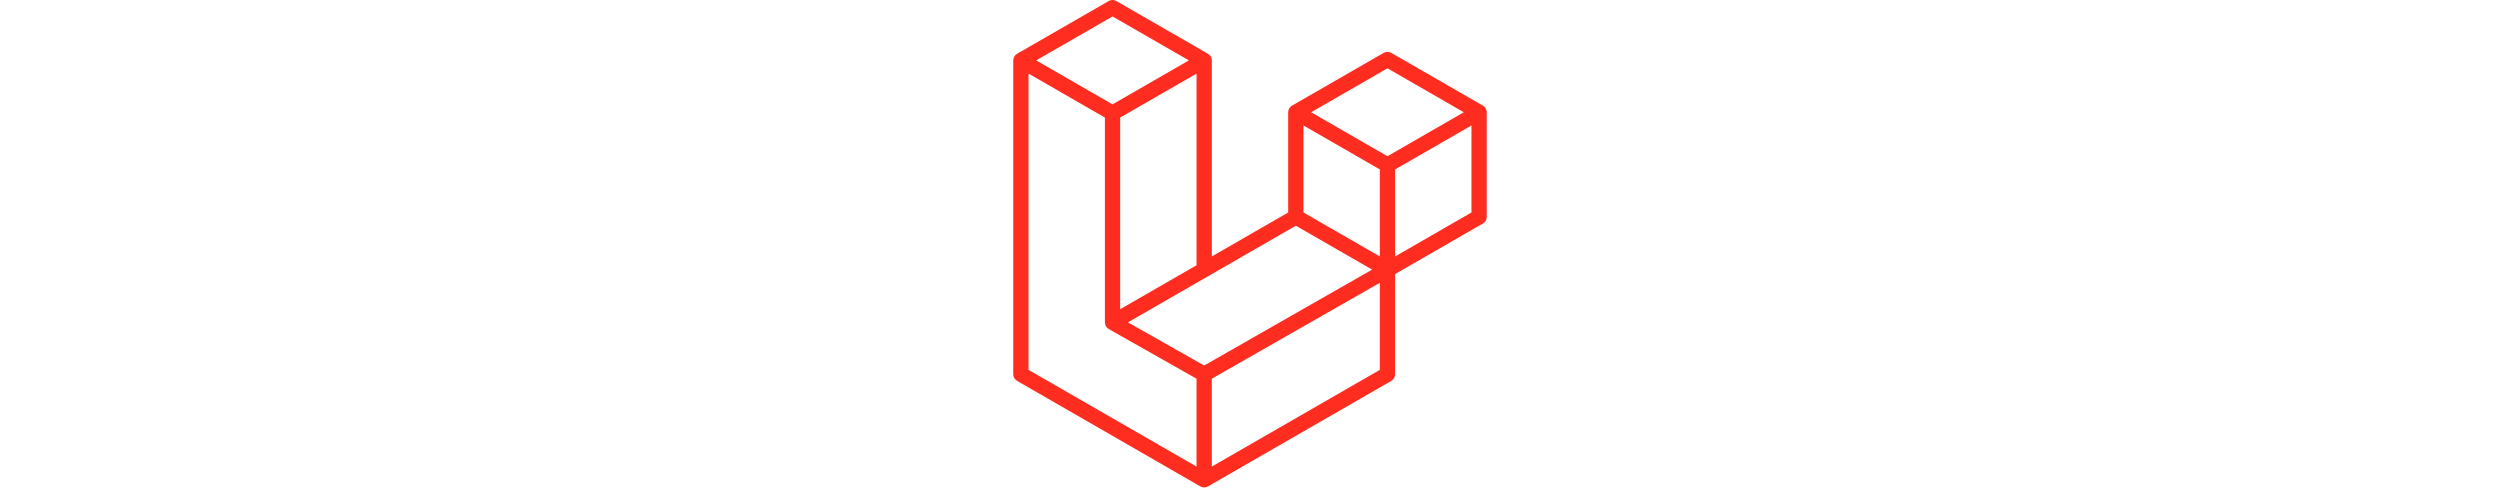
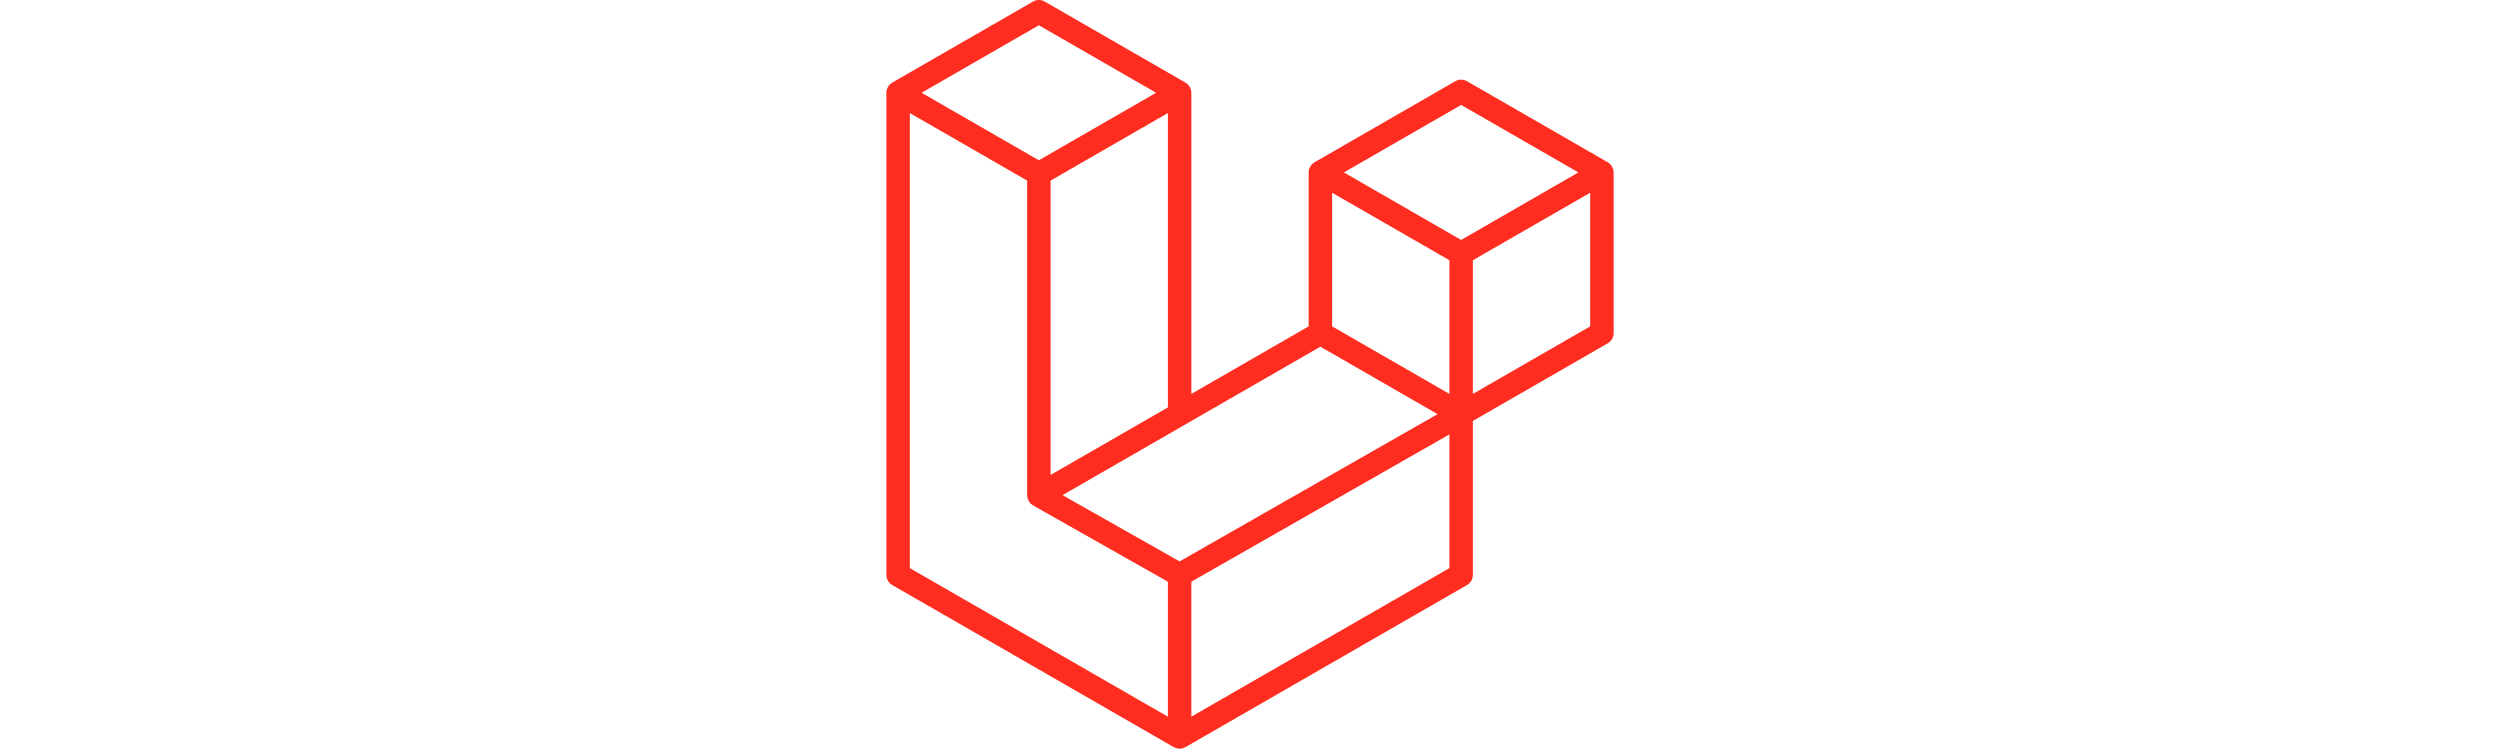
- <svg xmlns="http://www.w3.org/2000/svg" width="256px" height="50px" viewBox="0 0 256 264" version="1.1" preserveAspectRatio="xMidYMid">
+ <svg xmlns="http://www.w3.org/2000/svg" width="100px" height="30px" viewBox="0 0 256 264" version="1.1" preserveAspectRatio="xMidYMid">
  <g>
    <path d="M255.856,59.62 C255.951,59.971 256,60.333 256,60.697 L256,117.265 C256,118.743 255.209,120.108 253.927,120.843 L206.449,148.179 L206.449,202.36 C206.449,203.834 205.665,205.195 204.387,205.938 L105.279,262.991 C105.052,263.119 104.805,263.202 104.557,263.29 C104.464,263.321 104.377,263.377 104.279,263.403 C103.586,263.585 102.858,263.585 102.165,263.403 C102.051,263.372 101.948,263.31 101.84,263.269 C101.613,263.186 101.376,263.114 101.16,262.991 L2.073,205.938 C0.791,205.202 0,203.837 0,202.36 L0,32.656 C0,32.284 0.052,31.923 0.144,31.573 C0.175,31.454 0.247,31.346 0.289,31.227 C0.366,31.011 0.438,30.789 0.552,30.588 C0.629,30.454 0.742,30.346 0.835,30.222 C0.954,30.057 1.062,29.887 1.201,29.743 C1.32,29.624 1.475,29.536 1.609,29.433 C1.758,29.309 1.892,29.175 2.062,29.077 L2.067,29.077 L51.613,0.551 C52.89,-0.184 54.461,-0.184 55.738,0.551 L105.284,29.077 L105.294,29.077 C105.459,29.181 105.599,29.309 105.748,29.428 C105.882,29.531 106.032,29.624 106.15,29.737 C106.295,29.887 106.398,30.057 106.521,30.222 C106.609,30.346 106.728,30.454 106.8,30.588 C106.918,30.794 106.985,31.011 107.068,31.227 C107.109,31.346 107.181,31.454 107.212,31.578 C107.307,31.929 107.356,32.292 107.357,32.656 L107.357,138.651 L148.643,114.878 L148.643,60.692 C148.643,60.331 148.695,59.965 148.788,59.62 C148.824,59.496 148.891,59.388 148.932,59.269 C149.015,59.053 149.087,58.831 149.2,58.63 C149.277,58.496 149.391,58.388 149.479,58.264 C149.602,58.099 149.705,57.929 149.85,57.784 C149.968,57.666 150.118,57.578 150.252,57.475 C150.407,57.351 150.541,57.217 150.706,57.119 L150.711,57.119 L200.262,28.593 C201.538,27.857 203.11,27.857 204.387,28.593 L253.933,57.119 C254.108,57.222 254.242,57.351 254.397,57.47 C254.525,57.573 254.675,57.666 254.794,57.779 C254.938,57.929 255.041,58.099 255.165,58.264 C255.258,58.388 255.371,58.496 255.443,58.63 C255.562,58.831 255.629,59.053 255.711,59.269 C255.758,59.388 255.825,59.496 255.856,59.62 Z M247.741,114.878 L247.741,67.838 L230.402,77.819 L206.449,91.611 L206.449,138.651 L247.746,114.878 L247.741,114.878 Z M198.195,199.973 L198.195,152.901 L174.633,166.358 L107.352,204.757 L107.352,252.272 L198.195,199.973 Z M8.259,39.796 L8.259,199.973 L99.092,252.267 L99.092,204.762 L51.639,177.906 L51.624,177.896 L51.603,177.886 C51.443,177.793 51.309,177.659 51.16,177.546 C51.031,177.442 50.881,177.36 50.768,177.246 L50.758,177.231 C50.624,177.102 50.531,176.942 50.417,176.798 C50.314,176.659 50.191,176.54 50.108,176.396 L50.103,176.38 C50.01,176.226 49.953,176.04 49.886,175.865 C49.819,175.71 49.732,175.566 49.69,175.401 L49.69,175.396 C49.639,175.2 49.629,174.993 49.608,174.792 C49.587,174.638 49.546,174.483 49.546,174.328 L49.546,174.318 L49.546,63.569 L25.598,49.772 L8.259,39.801 L8.259,39.796 Z M53.681,8.893 L12.399,32.656 L53.671,56.418 L94.947,32.65 L53.671,8.893 L53.681,8.893 Z M75.149,157.191 L99.097,143.405 L99.097,39.796 L81.759,49.778 L57.805,63.569 L57.805,167.177 L75.149,157.191 Z M202.324,36.935 L161.048,60.697 L202.324,84.46 L243.595,60.692 L202.324,36.935 Z M198.195,91.611 L174.241,77.819 L156.903,67.838 L156.903,114.878 L180.851,128.665 L198.195,138.651 L198.195,91.611 Z M103.217,197.617 L163.76,163.053 L194.024,145.781 L152.778,122.034 L105.289,149.375 L62.007,174.292 L103.217,197.617 Z" fill="#FF2D20" />
  </g>
</svg>
